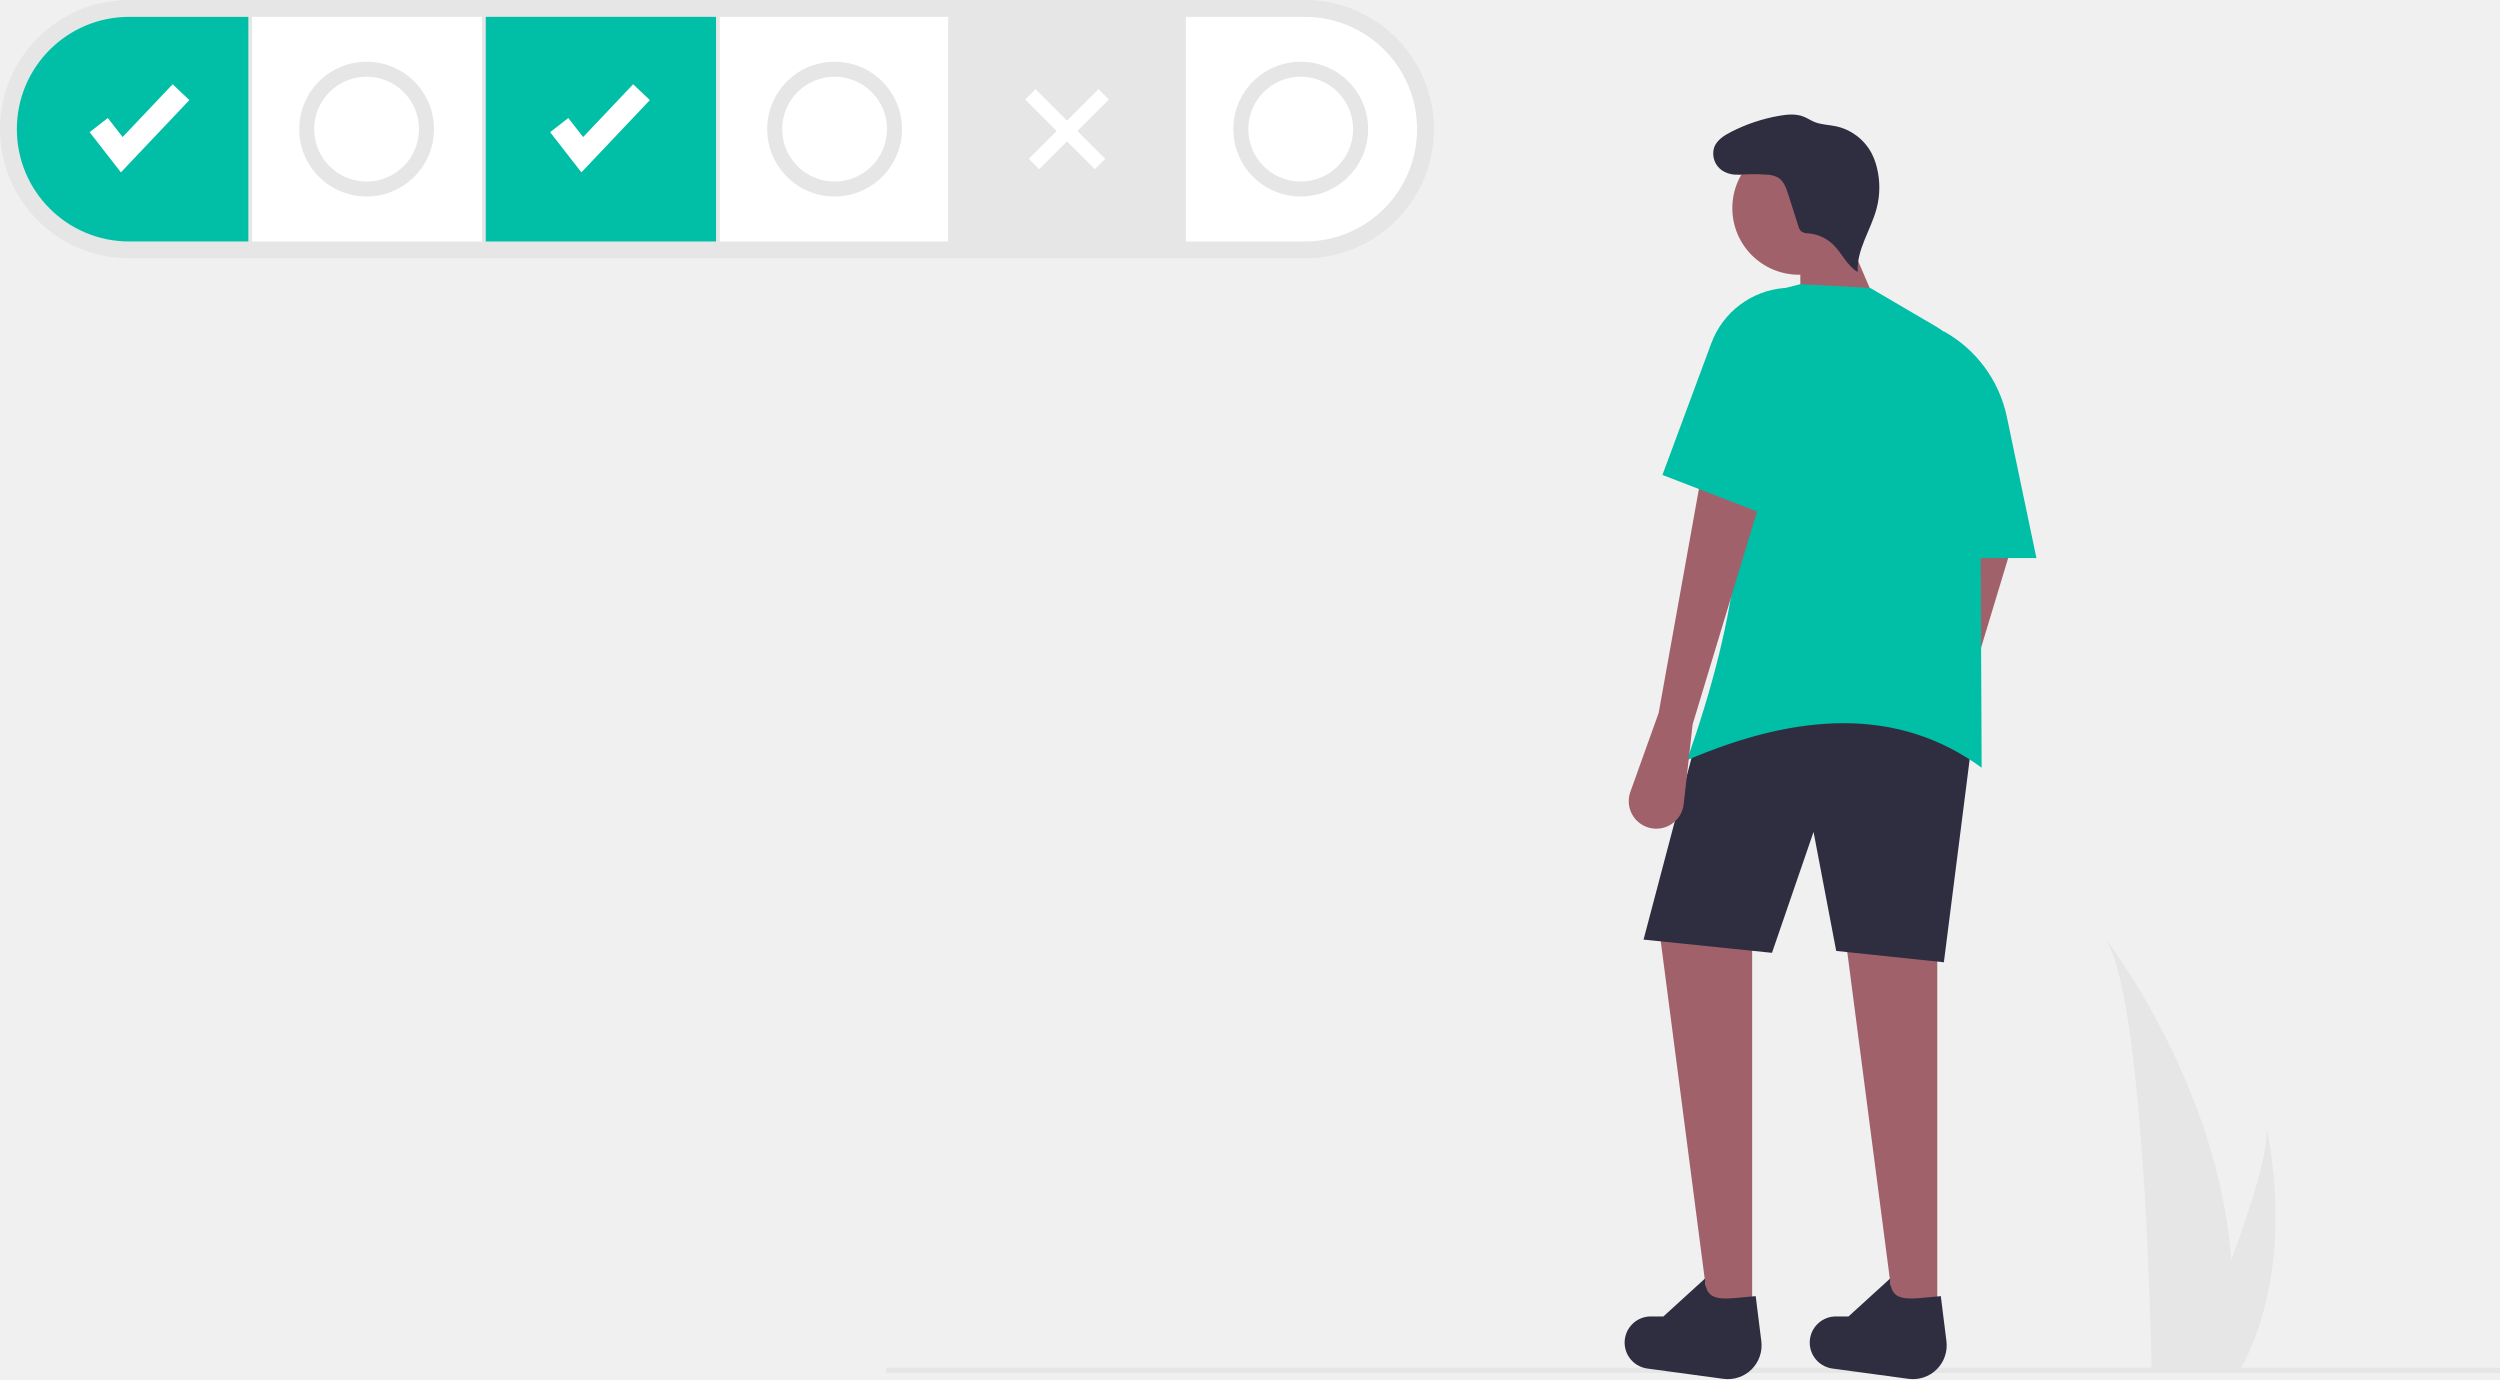
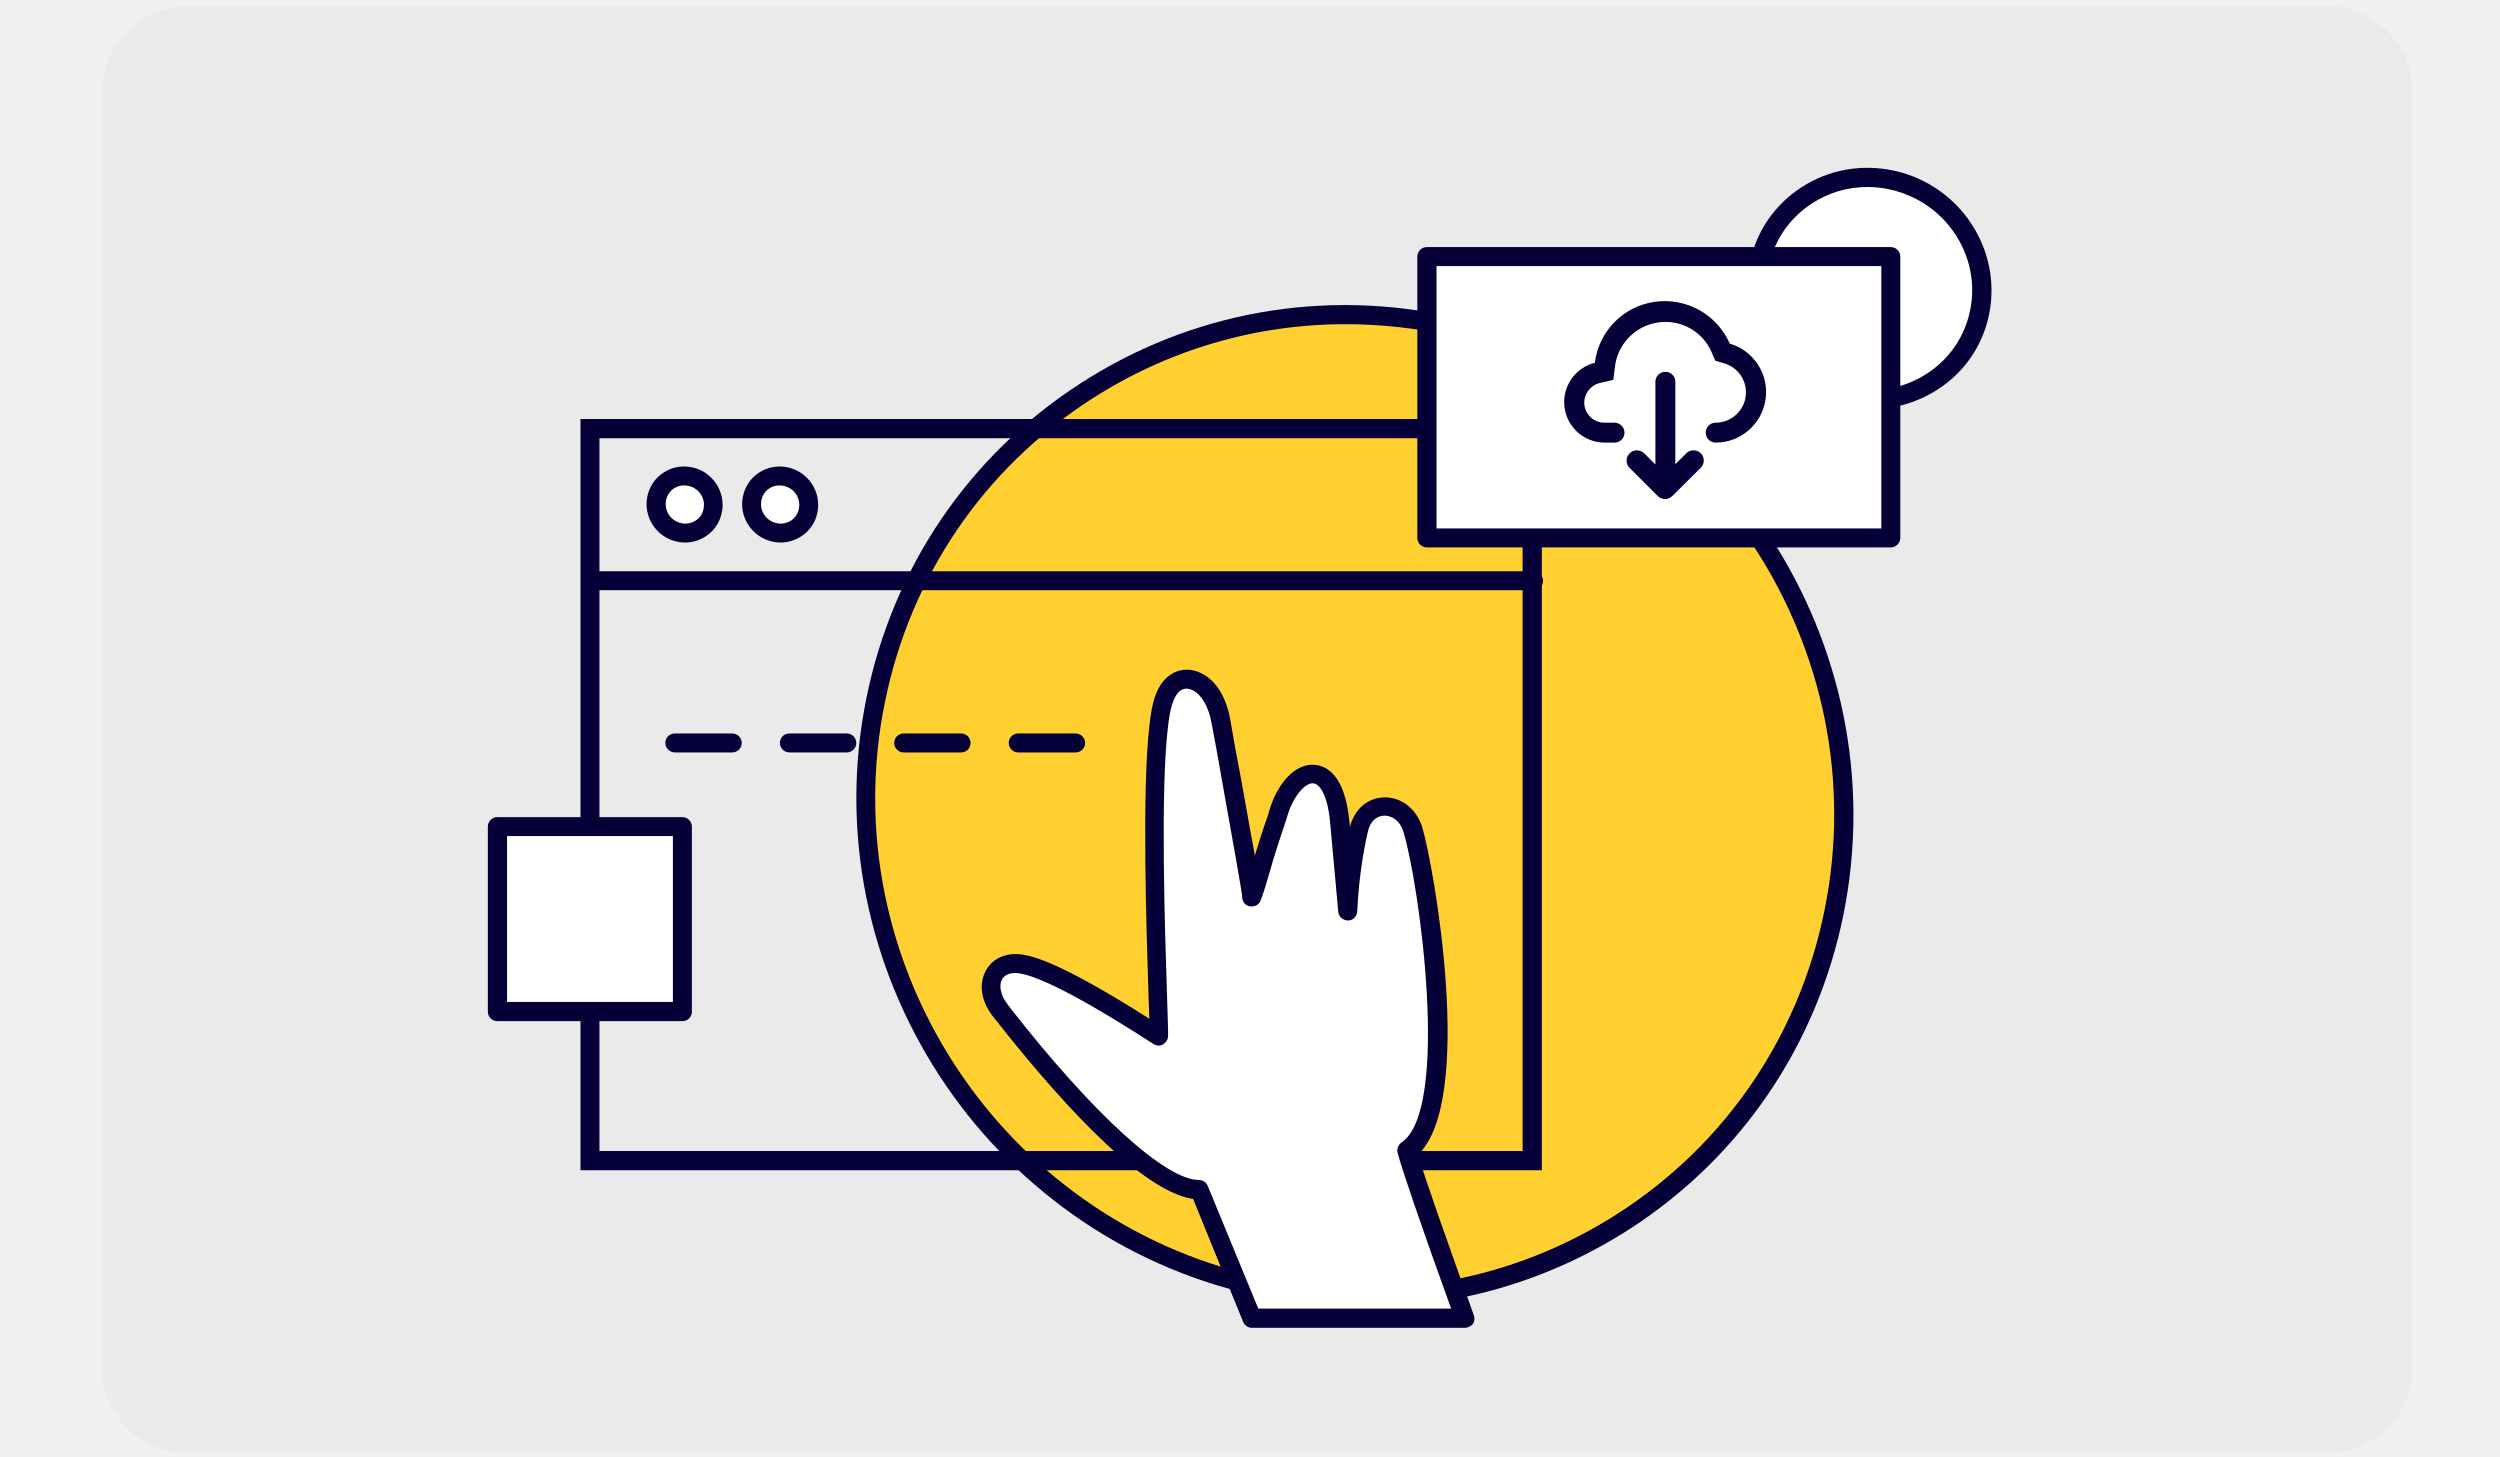
- <svg xmlns="http://www.w3.org/2000/svg" data-name="Layer 1" width="938.95" height="517.98" viewBox="0 0 938.95 517.98">
-   <rect x="332.854" y="513.667" width="606.096" height="2" fill="#e6e6e6" />
-   <path d="M921.051,543.28c13.25,18.73,16.75,125.33,17.53,159.5.02.77.04,1.5.05,2.19h33.54c.41-.73.79-1.45,1.15-2.19,19.88-39.24,8.85-86.29,8.27-88.67,1.51,7.48-5.32,29.16-13.04,50.16C963.841,599.7,923.571,546.54,921.051,543.28Z" transform="translate(-130.5252 -191.0099)" fill="#e6e6e6" />
-   <path d="M179.037,288.034a48.512,48.512,0,0,1,0-97.024H620.565a48.512,48.512,0,0,1,0,97.024Z" transform="translate(-130.5252 -191.0099)" fill="#e6e6e6" />
-   <rect x="94.68" y="6.328" width="86.36" height="84.368" fill="#fff" />
-   <path d="M620.565,197.338h-44.645v84.368h44.645a42.184,42.184,0,1,0,0-84.368Z" transform="translate(-130.5252 -191.0099)" fill="#fff" />
-   <rect x="270.33" y="6.328" width="85.775" height="84.368" fill="#fff" />
-   <rect x="182.446" y="6.328" width="86.478" height="84.368" fill="#00bfa6" />
-   <rect x="357.511" y="6.328" width="86.478" height="84.368" fill="#e6e6e6" />
-   <path d="M223.799,197.338H179.037a42.184,42.184,0,1,0,0,84.368h44.762Z" transform="translate(-130.5252 -191.0099)" fill="#00bfa6" />
-   <polygon points="45.408 64.735 33.663 49.636 40.493 44.323 46.053 51.473 64.839 31.644 71.12 37.595 45.408 64.735" fill="#fff" />
-   <polygon points="218.363 64.735 206.618 49.636 213.448 44.323 219.008 51.473 237.794 31.644 244.075 37.595 218.363 64.735" fill="#fff" />
-   <rect x="527.832" y="221.016" width="5.509" height="37.012" transform="translate(-144.4876 254.3254) rotate(-45)" fill="#fff" />
-   <rect x="513.458" y="236.767" width="37.012" height="5.509" transform="translate(-144.0841 255.2994) rotate(-45)" fill="#fff" />
-   <path d="M268.216,264.816a25.311,25.311,0,1,1,25.311-25.311A25.339,25.339,0,0,1,268.216,264.816Zm0-44.996a19.686,19.686,0,1,0,19.686,19.686A19.708,19.708,0,0,0,268.216,219.819Z" transform="translate(-130.5252 -191.0099)" fill="#e6e6e6" />
-   <path d="M443.984,264.816a25.311,25.311,0,1,1,25.311-25.311A25.339,25.339,0,0,1,443.984,264.816Zm0-44.996a19.686,19.686,0,1,0,19.686,19.686A19.708,19.708,0,0,0,443.984,219.819Z" transform="translate(-130.5252 -191.0099)" fill="#e6e6e6" />
-   <path d="M619.048,264.816a25.311,25.311,0,1,1,25.311-25.311A25.339,25.339,0,0,1,619.048,264.816Zm0-44.996a19.686,19.686,0,1,0,19.686,19.686A19.708,19.708,0,0,0,619.048,219.819Z" transform="translate(-130.5252 -191.0099)" fill="#e6e6e6" />
-   <path d="M851.384,464.452l-10.626,29.641a10.347,10.347,0,0,0,4.377,12.341l0,0a10.347,10.347,0,0,0,15.646-7.694l3.372-30.031,25.539-84.421L867.7,373.646Z" transform="translate(-130.5252 -191.0099)" fill="#a0616a" />
-   <polygon points="711.991 497.265 727.598 497.265 727.598 345.449 692.127 344.739 711.991 497.265" fill="#a0616a" />
-   <polygon points="642.467 497.265 658.074 497.265 658.074 345.449 622.603 344.739 642.467 497.265" fill="#a0616a" />
-   <path d="M860.606,552.421l-40.437-4.257-8.513-44.694-15.607,45.403-48.241-4.966L767.672,468.709c36.31-24.673,70.796-24.134,103.576,0Z" transform="translate(-130.5252 -191.0099)" fill="#2f2e41" />
-   <path d="M792.046,694.741a12.674,12.674,0,0,1-14.28,14.131l-28.752-3.899a9.826,9.826,0,0,1-8.197-11.203v0a9.826,9.826,0,0,1,9.712-8.332h4.741l15.597-14.211c.154,9.679,7.282,7.53,19.063,6.585Z" transform="translate(-130.5252 -191.0099)" fill="#2f2e41" />
-   <path d="M861.57,694.741a12.674,12.674,0,0,1-14.28,14.131L818.538,704.973a9.826,9.826,0,0,1-8.197-11.203v0a9.826,9.826,0,0,1,9.712-8.332h4.741l15.597-14.211c.154,9.679,7.282,7.53,19.063,6.585Z" transform="translate(-130.5252 -191.0099)" fill="#2f2e41" />
-   <circle cx="675.633" cy="78.174" r="25.007" fill="#a0616a" />
-   <polygon points="707.379 120.207 676.165 123.045 676.165 95.377 692.481 85.445 707.379 120.207" fill="#a0616a" />
-   <path d="M874.794,479.35c-31.403-22.995-69.11-20.658-110.67-2.838,18.83-53.306,26.851-102.985,12.06-145.012a33.436,33.436,0,0,1,25.149-32.393l5.356-1.37,26.249,1.419,24.648,14.449A33.555,33.555,0,0,1,874.172,342.401Z" transform="translate(-130.5252 -191.0099)" fill="#00bfa6" />
-   <path d="M753.483,458.777l-10.626,29.641a10.347,10.347,0,0,0,4.377,12.341h0a10.347,10.347,0,0,0,15.646-7.694l3.372-30.031L791.792,378.612,769.8,367.971Z" transform="translate(-130.5252 -191.0099)" fill="#a0616a" />
-   <path d="M895.368,400.604H860.606V315.474h0a47.957,47.957,0,0,1,23.648,32.087Z" transform="translate(-130.5252 -191.0099)" fill="#00bfa6" />
-   <path d="M787.092,255.644a10.182,10.182,0,0,1-9.665-.523,7.705,7.705,0,0,1-3.073-8.832c1.054-2.711,3.723-4.409,6.311-5.735a63.704,63.704,0,0,1,18.153-6.064c3.014-.522,6.206-.808,9.055.306,1.41.551,2.673,1.424,4.073,2.002,2.573,1.061,5.443,1.066,8.165,1.642A19.923,19.923,0,0,1,833.345,248.355a24.007,24.007,0,0,1,2.049,5.378,30.945,30.945,0,0,1-.05,15.575c-2.141,8.083-7.591,15.51-7.101,23.857-4.029-2.346-5.917-7.124-9.282-10.352a15.274,15.274,0,0,0-9.18-4.158,4.855,4.855,0,0,1-2.68-.682,4.183,4.183,0,0,1-1.166-2.108l-3.791-11.873c-.771-2.416-1.703-5.042-3.884-6.338a9.772,9.772,0,0,0-4.336-1.054,66.026,66.026,0,0,0-10.827.102" transform="translate(-130.5252 -191.0099)" fill="#2f2e41" />
-   <path d="M795.339,384.997l-40.437-15.607,18.364-49.48a31.942,31.942,0,0,1,27.749-20.752h0Z" transform="translate(-130.5252 -191.0099)" fill="#00bfa6" />
+ <svg xmlns="http://www.w3.org/2000/svg" version="1.1" id="图层_1" x="0px" y="0px" viewBox="0 0 1028 599" style="enable-background:new 0 0 1028 599;" xml:space="preserve">
+   <style type="text/css">
+ 	.st0{fill:#EAEAEA;}
+ 	.st1{fill:#FFFFFF;}
+ 	.st2{fill:#050038;}
+ 	.st3{fill:#FFD02F;}
+ </style>
+   <path class="st0" d="M957,597.5H77c-19.3,0-35-15.8-35-35v-525c0-19.3,15.8-35,35-35h880c19.3,0,35,15.8,35,35v525  C992,581.8,976.3,597.5,957,597.5z" />
+   <g>
+     <g id="Group-4-Copy-3_4_" transform="translate(45, 0)">
+       <g>
+         <path id="Fill-56_3_" class="st1" d="M768.9,128.5c-5.1,24.6-29.6,40.2-54.6,34.7s-41.1-29.9-36-54.5s29.6-40.2,54.6-34.7     C757.9,79.5,774.1,103.9,768.9,128.5" />
+         <path class="st2" d="M724.6,168.2c-3.6,0-7.3-0.4-11-1.2c-27-5.9-44.5-32.4-39-59.1c2.6-12.8,10.2-23.8,21.2-30.9     c11.2-7.3,24.8-9.7,38.1-6.8c27,5.9,44.5,32.4,39,59.1l0,0c-2.6,12.8-10.1,23.8-21.2,30.9C743.5,165.5,734.1,168.2,724.6,168.2z      M722.8,76.9c-8.1,0-15.9,2.3-22.8,6.8c-9.2,6-15.5,15.2-17.7,25.9c-4.7,22.5,10.1,44.8,33,49.8c11.2,2.4,22.6,0.4,32.1-5.8     c9.2-6,15.5-15.2,17.7-25.9l0,0c4.7-22.5-10.1-44.8-33-49.8C729.1,77.2,725.9,76.9,722.8,76.9z" />
+       </g>
+       <g>
+         <path id="Fill-48_1_" class="st3" d="M709.1,375.4C686.9,484.3,580.6,553,471.9,528.8c-108.8-24.2-179-132.1-156.8-241.1     S443.6,110,552.4,134.2C661.2,158.5,731.3,266.4,709.1,375.4" />
+         <path class="st2" d="M515.9,537.6c-14.9,0-30-1.6-44.9-5C360.3,508,288.7,397.8,311.3,286.9c10.9-53.6,42.1-99.5,87.6-129     c45.7-29.7,100.5-39.5,154.2-27.4C663.9,155,735.5,265.2,713,376.2l0,0c-10.9,53.6-42.1,99.5-87.6,129     C592.2,526.6,554.6,537.6,515.9,537.6z M508.3,133.3c-37.1,0-73.4,10.6-105.1,31.2c-43.8,28.4-73.8,72.5-84.3,124.1     c-21.8,106.7,47.2,212.7,153.7,236.4c51.6,11.5,104.3,2.1,148.3-26.4c43.8-28.4,73.8-72.5,84.3-124.1l0,0     c21.8-106.7-47.2-212.8-153.7-236.5C537.2,134.9,522.7,133.3,508.3,133.3z" />
+       </g>
+     </g>
+     <path class="st2" d="M634,481.2H238.7V172.3H634V481.2z M246.5,473.3h379.6V180.2H246.5V473.3z" />
+     <path class="st2" d="M630.6,242.7H246.2c-2.1,0-3.9-1.7-3.9-3.9c0-2.2,1.7-3.9,3.9-3.9h384.4c2.1,0,3.9,1.7,3.9,3.9   C634.5,241,632.8,242.7,630.6,242.7z" />
+     <g>
+       <rect id="Rectangle_1_" x="586.7" y="105.5" class="st1" width="190.8" height="115.7" />
+       <path class="st2" d="M777.5,225.1H586.7c-2.1,0-3.9-1.7-3.9-3.9V105.5c0-2.1,1.7-3.9,3.9-3.9h190.8c2.1,0,3.9,1.7,3.9,3.9v115.7    C781.4,223.3,779.6,225.1,777.5,225.1z M590.7,217.3h182.9V109.4H590.7V217.3z" />
+     </g>
+     <g>
+       <rect id="Rectangle_4_" x="204.6" y="339.9" class="st1" width="76.1" height="76.1" />
+       <path class="st2" d="M280.6,419.9h-76.1c-2.1,0-3.9-1.7-3.9-3.9v-76.1c0-2.1,1.7-3.9,3.9-3.9h76.1c2.1,0,3.9,1.7,3.9,3.9v76.1    C284.5,418.2,282.8,419.9,280.6,419.9z M208.5,412h68.2v-68.2h-68.2L208.5,412L208.5,412z" />
+     </g>
+     <g>
+       <g>
+         <path class="st2" d="M668,177.9c0,2.3-1.8,4.1-4.1,4.1h-4.1c-8.4,0-15.5-6.3-16.5-14.7s4.5-16.2,12.5-18.1     c1.6-13,11.7-23.3,24.7-25.1c13-1.8,25.5,5.2,30.8,17.2c9.9,2.9,16.2,12.7,14.7,22.9c-1.5,10.2-10.2,17.8-20.5,17.8     c-2.3,0-4.1-1.8-4.1-4.1c0-2.3,1.8-4.1,4.1-4.1c6.2,0,11.4-4.6,12.3-10.6c0.9-6.2-2.8-12-8.8-13.8l-3.7-1.1l-1.5-3.5     c-3.7-8.6-12.8-13.6-22-12.2c-9.2,1.3-16.5,8.7-17.7,17.9l-0.7,5.7l-5.6,1.3c-4,1-6.8,4.9-6.3,9s4,7.3,8.2,7.3h4.1     C666.2,173.8,668,175.7,668,177.9L668,177.9z M699.4,186.4c1.6,1.6,1.6,4.3,0,5.9L687.6,204c-1.6,1.6-4.3,1.6-5.9,0L670,192.3     c-1.6-1.6-1.5-4.3,0.1-5.9s4.1-1.6,5.9-0.1l4.7,4.7v-34c0-2.3,1.8-4.1,4.1-4.1c2.3,0,4.1,1.8,4.1,4.1v33.9l4.7-4.7     C695.1,184.8,697.8,184.8,699.4,186.4L699.4,186.4z" />
+       </g>
+     </g>
+     <g>
+       <path id="Fill-56_2_" class="st1" d="M293,210c-1.3,6.4-7.5,10.3-13.9,8.9c-6.4-1.4-10.4-7.7-9.2-14.1c1.3-6.4,7.5-10.3,13.9-8.9    C290.2,197.3,294.3,203.6,293,210" />
+       <path class="st2" d="M281.7,223.1c-1.1,0-2.3-0.1-3.4-0.4c-8.4-1.8-13.9-10.2-12.1-18.6c0.8-4,3.2-7.6,6.7-9.8    c3.5-2.3,7.7-3,11.8-2.1c8.4,1.8,13.9,10.2,12.1,18.6c-0.8,4-3.2,7.6-6.7,9.8C287.6,222.2,284.7,223.1,281.7,223.1z M281.3,199.6    c-1.5,0-2.9,0.4-4.1,1.2c-1.7,1.1-2.9,2.8-3.3,4.9c-0.9,4.3,1.9,8.5,6.2,9.4c2,0.5,4.1,0.1,5.9-1s2.9-2.8,3.3-4.9    c0.9-4.3-1.9-8.5-6.2-9.4C282.4,199.7,281.9,199.6,281.3,199.6z" />
+     </g>
+     <g>
+       <path id="Fill-56_1_" class="st1" d="M332.3,210c-1.3,6.4-7.5,10.3-13.9,8.9c-6.4-1.4-10.4-7.7-9.2-14.1    c1.3-6.4,7.5-10.3,13.9-8.9C329.5,197.3,333.5,203.6,332.3,210" />
+       <path class="st2" d="M321,223.1c-1.1,0-2.3-0.1-3.4-0.4c-8.4-1.8-13.9-10.2-12.1-18.6c0.8-4,3.2-7.6,6.7-9.8    c3.5-2.3,7.7-3,11.8-2.1c8.4,1.8,13.9,10.2,12.1,18.6c-0.8,4-3.2,7.6-6.7,9.8C326.8,222.2,323.9,223.1,321,223.1z M320.5,199.6    c-1.5,0-2.9,0.4-4.1,1.2c-1.7,1.1-2.9,2.8-3.3,4.9c-0.9,4.3,1.9,8.5,6.2,9.4c2,0.5,4.1,0.1,5.9-1c1.7-1.1,2.9-2.8,3.3-4.9    c0.9-4.3-1.9-8.5-6.2-9.4C321.7,199.7,321.1,199.6,320.5,199.6z" />
+     </g>
+     <path class="st2" d="M442.3,309.4h-23.6c-2.1,0-3.9-1.7-3.9-3.9s1.7-3.9,3.9-3.9h23.6c2.1,0,3.9,1.7,3.9,3.9   S444.4,309.4,442.3,309.4z M395.2,309.4h-23.6c-2.1,0-3.9-1.7-3.9-3.9s1.7-3.9,3.9-3.9h23.6c2.1,0,3.9,1.7,3.9,3.9   S397.4,309.4,395.2,309.4z M348.2,309.4h-23.6c-2.1,0-3.9-1.7-3.9-3.9s1.7-3.9,3.9-3.9h23.6c2.1,0,3.9,1.7,3.9,3.9   S350.3,309.4,348.2,309.4z M301.1,309.4h-23.6c-2.1,0-3.9-1.7-3.9-3.9s1.7-3.9,3.9-3.9h23.6c2.1,0,3.9,1.7,3.9,3.9   S303.2,309.4,301.1,309.4z" />
+     <g>
+       <path id="Path-133-Copy-6_1_" class="st1" d="M514.8,542.1l-21.5-52.8c-25.7,0-78.8-70-81.4-73.2c-8-9.8-3.8-19.9,5.7-19.9    c8.5,0,28.1,10,59,30c0.3-6.7-4.3-93.5,0-127.9c0.8-6.5,1.9-15,7.7-18c6.2-3.2,15.3,2.2,17.8,16.5c4.6,25.8,12.5,69.3,12.5,72.3    c3-8.3,4.9-16.7,10.4-32.8c5.6-21.1,23.1-26.9,25.7,1.3c0.6,6,1.7,18.4,3.4,37.3c0.4-11.2,1.8-22.5,4.5-33.7    c2.9-12.9,18.4-12.3,22.2,0c5.5,18,21.4,116.2-2.4,132.1c1.9,7.2,9.8,30.2,23.8,68.9H514.8z" />
+       <path class="st2" d="M602.3,546h-87.5c-1.6,0-3-1-3.6-2.4L490.6,493c-23.1-3.3-60.2-47-80.9-73.3l-0.9-1.1    c-5.1-6.2-6.5-13.3-3.7-18.9c2.2-4.7,6.9-7.4,12.5-7.4c5.7,0,17.5,2.8,55,26.6c-0.1-2.4-0.2-5.4-0.3-8.5    c-0.9-27.9-2.8-85.9,0.4-112.6c0.8-6.8,2.1-17,9.8-21.1c3.4-1.8,7.6-1.8,11.4,0.1c6.1,2.9,10.4,10,12,19.2    c1.3,7.6,2.9,16.7,4.7,25.8c2.3,12.8,4,22.6,5.4,30c1.4-4.7,3.1-10.1,5.5-16.9c3.3-12.8,11.2-21.2,19.2-20.4    c4.5,0.4,12.2,3.8,14.1,22.7c0.1,0.8,0.2,1.7,0.3,2.8c1.8-7.2,7.2-11.9,13.9-12.1c7.1-0.3,13.5,4.7,15.8,12.2    c4.7,15.4,21.9,112.3-1.7,134.7c2.7,9.1,10.4,31.4,23,66.2c0.4,1.2,0.2,2.5-0.5,3.5C604.7,545.4,603.6,546,602.3,546z     M517.4,538.1h79.3c-13-36-20.1-57-22-64c-0.4-1.6,0.2-3.3,1.6-4.3c20.2-13.6,7.3-106.6,0.8-127.7c-1.5-5.1-5.3-6.8-8-6.7    c-3.2,0.1-5.7,2.5-6.6,6.4c-2.5,10.9-3.9,22.1-4.4,33c-0.1,2-1.7,3.7-3.8,3.7c-2,0-3.8-1.5-4-3.5c-1.7-18.9-2.9-31.4-3.4-37.3    c-1-10.4-4.1-15.4-6.9-15.6c-3.3-0.3-8.6,5.4-11.1,15c-3.1,9.1-5.1,15.4-6.7,21.1c-1.3,4.5-2.4,8.3-3.8,12    c-0.6,1.8-2.5,2.8-4.4,2.5c-1.9-0.3-3.2-1.9-3.2-3.8c-0.1-2.4-4.5-26.4-7.9-45.6c-1.6-9.2-3.2-18.3-4.7-25.9    c-1.2-6.7-4-11.7-7.8-13.6c-1.1-0.5-2.7-1-4.4-0.2c-4,2.1-5.1,9.9-5.7,15c-3.2,26.1-1.3,83.7-0.4,111.4c0.3,9.8,0.5,14.6,0.4,16.2    c-0.1,1.4-0.9,2.6-2.1,3.3c-1.2,0.6-2.7,0.6-3.9-0.2c-37.4-24.2-51.6-29.2-56.9-29.2c-2.6,0-4.6,1-5.5,2.9    c-1.3,2.7-0.2,6.8,2.8,10.5l0.9,1.2c34,43.5,63.7,70.5,77.4,70.5c1.6,0,3,1,3.6,2.4L517.4,538.1z" />
+     </g>
+   </g>
</svg>
